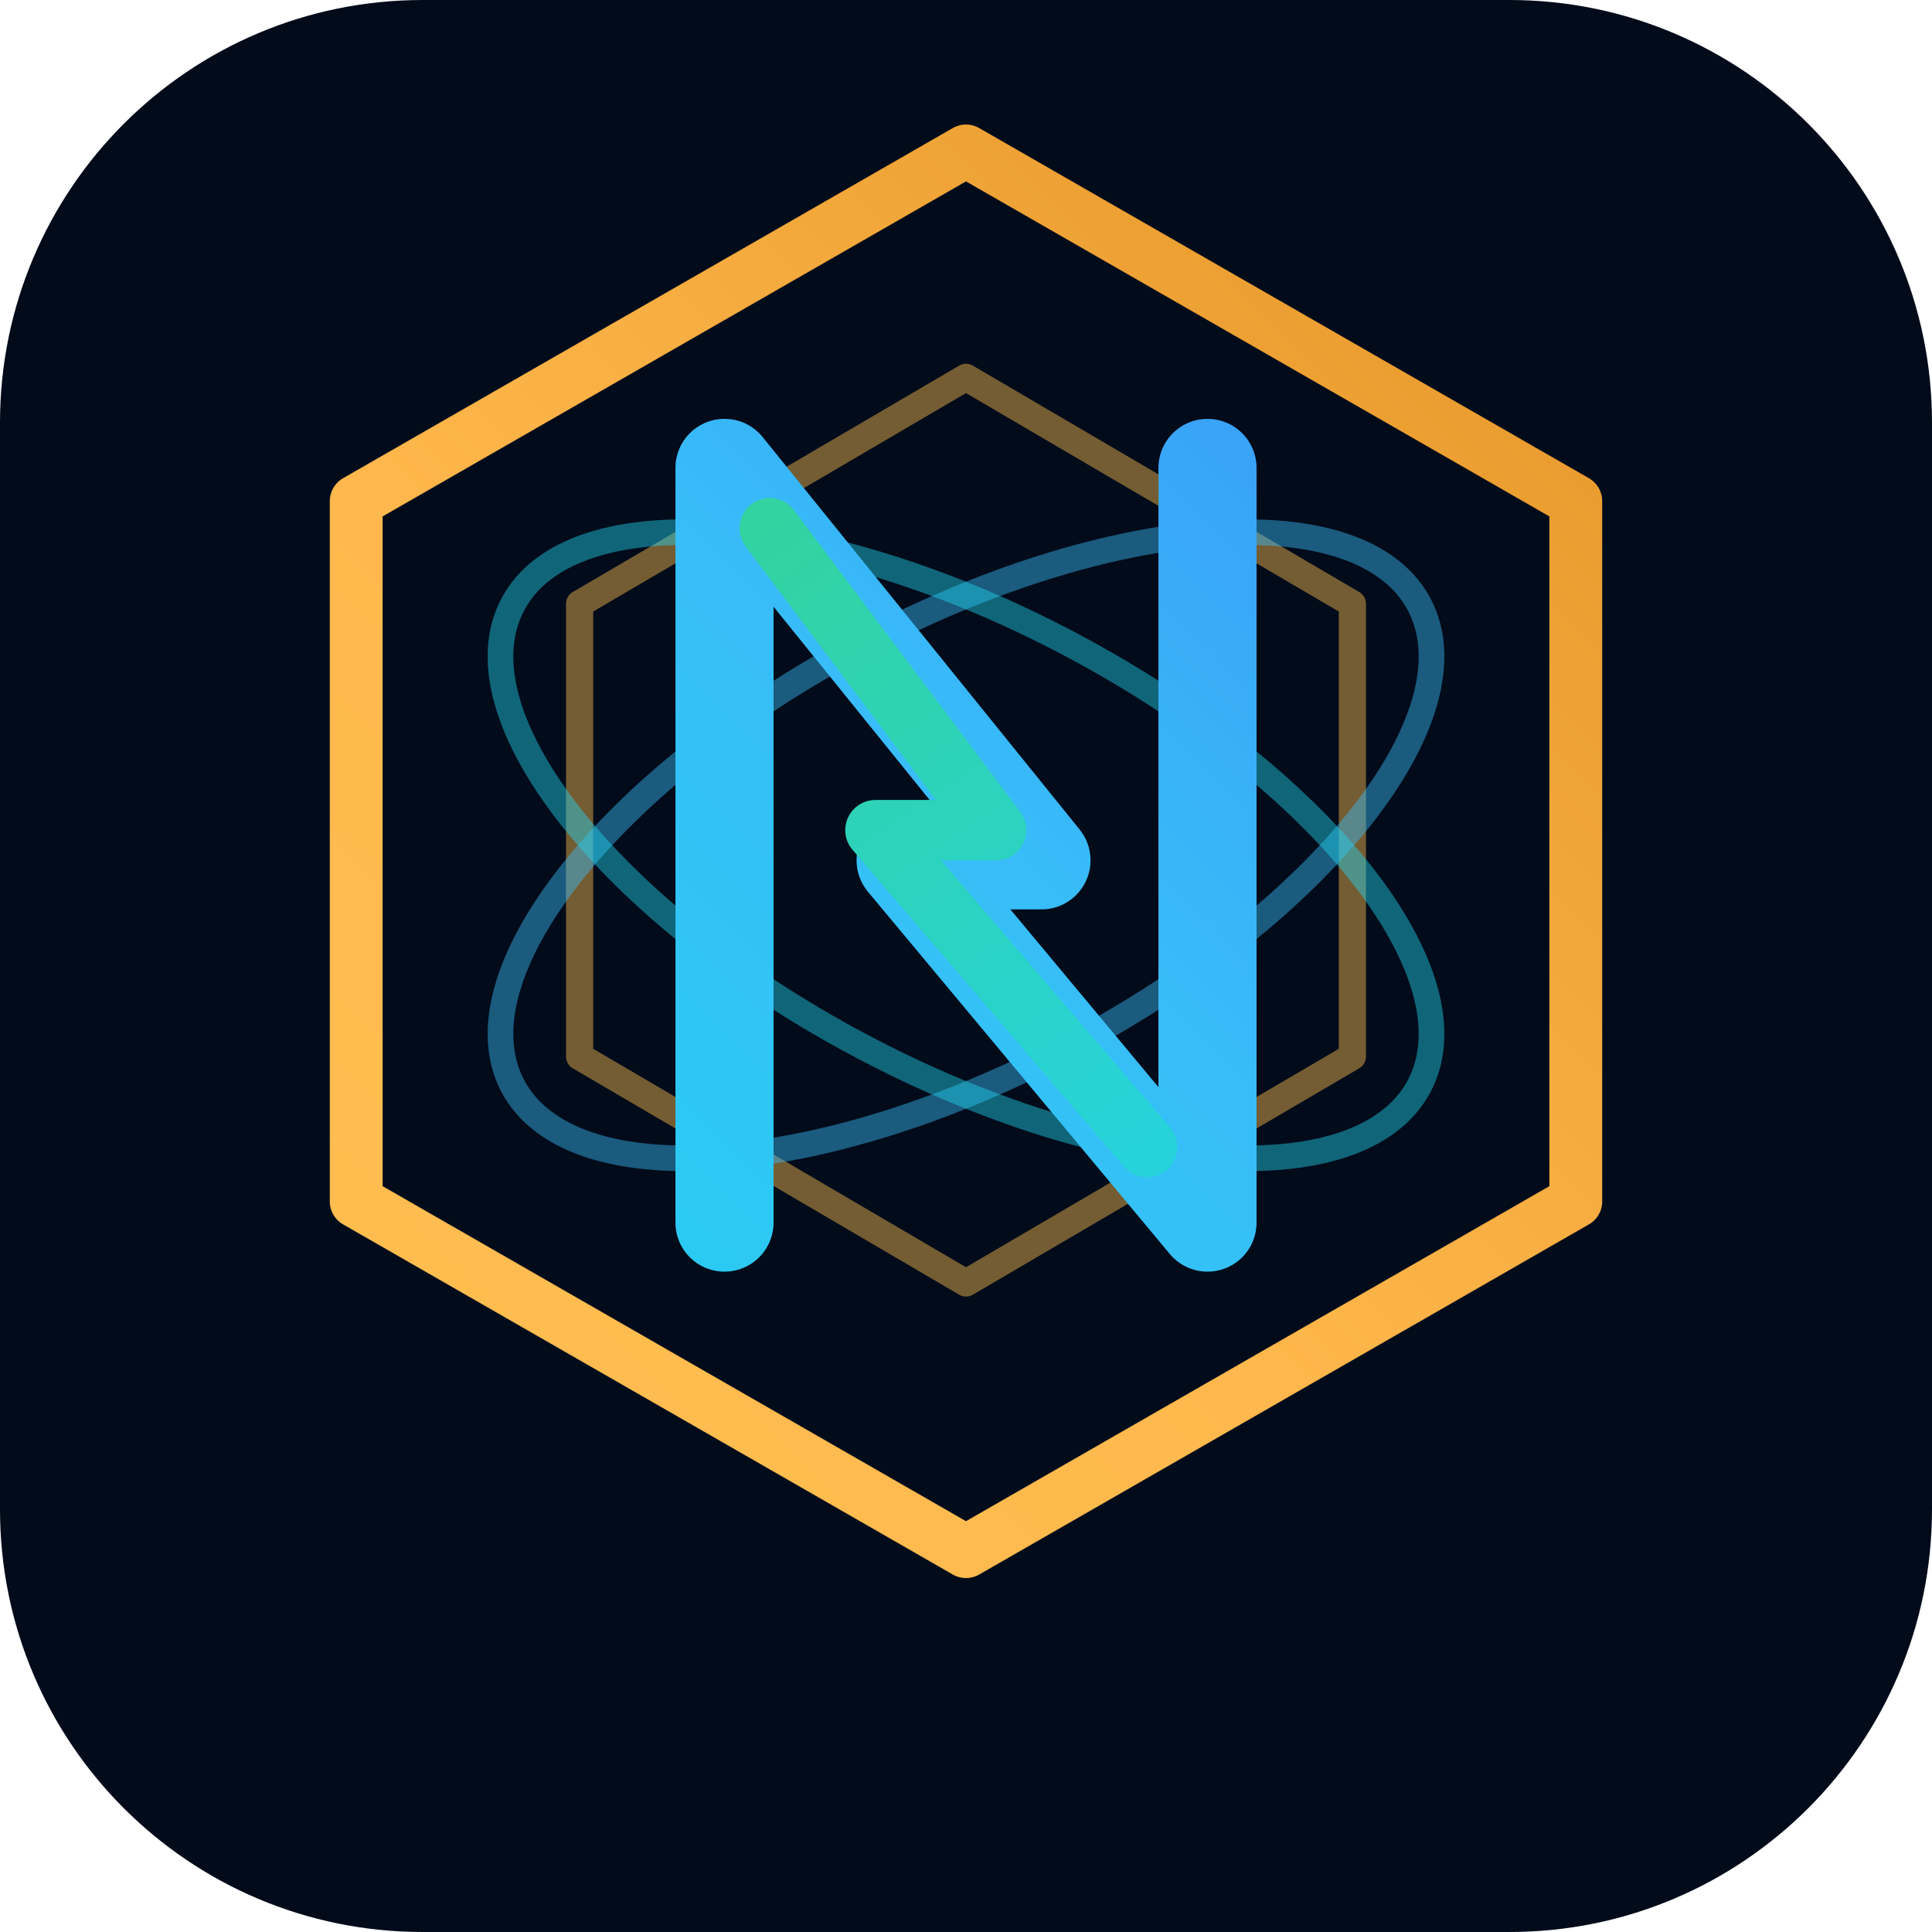
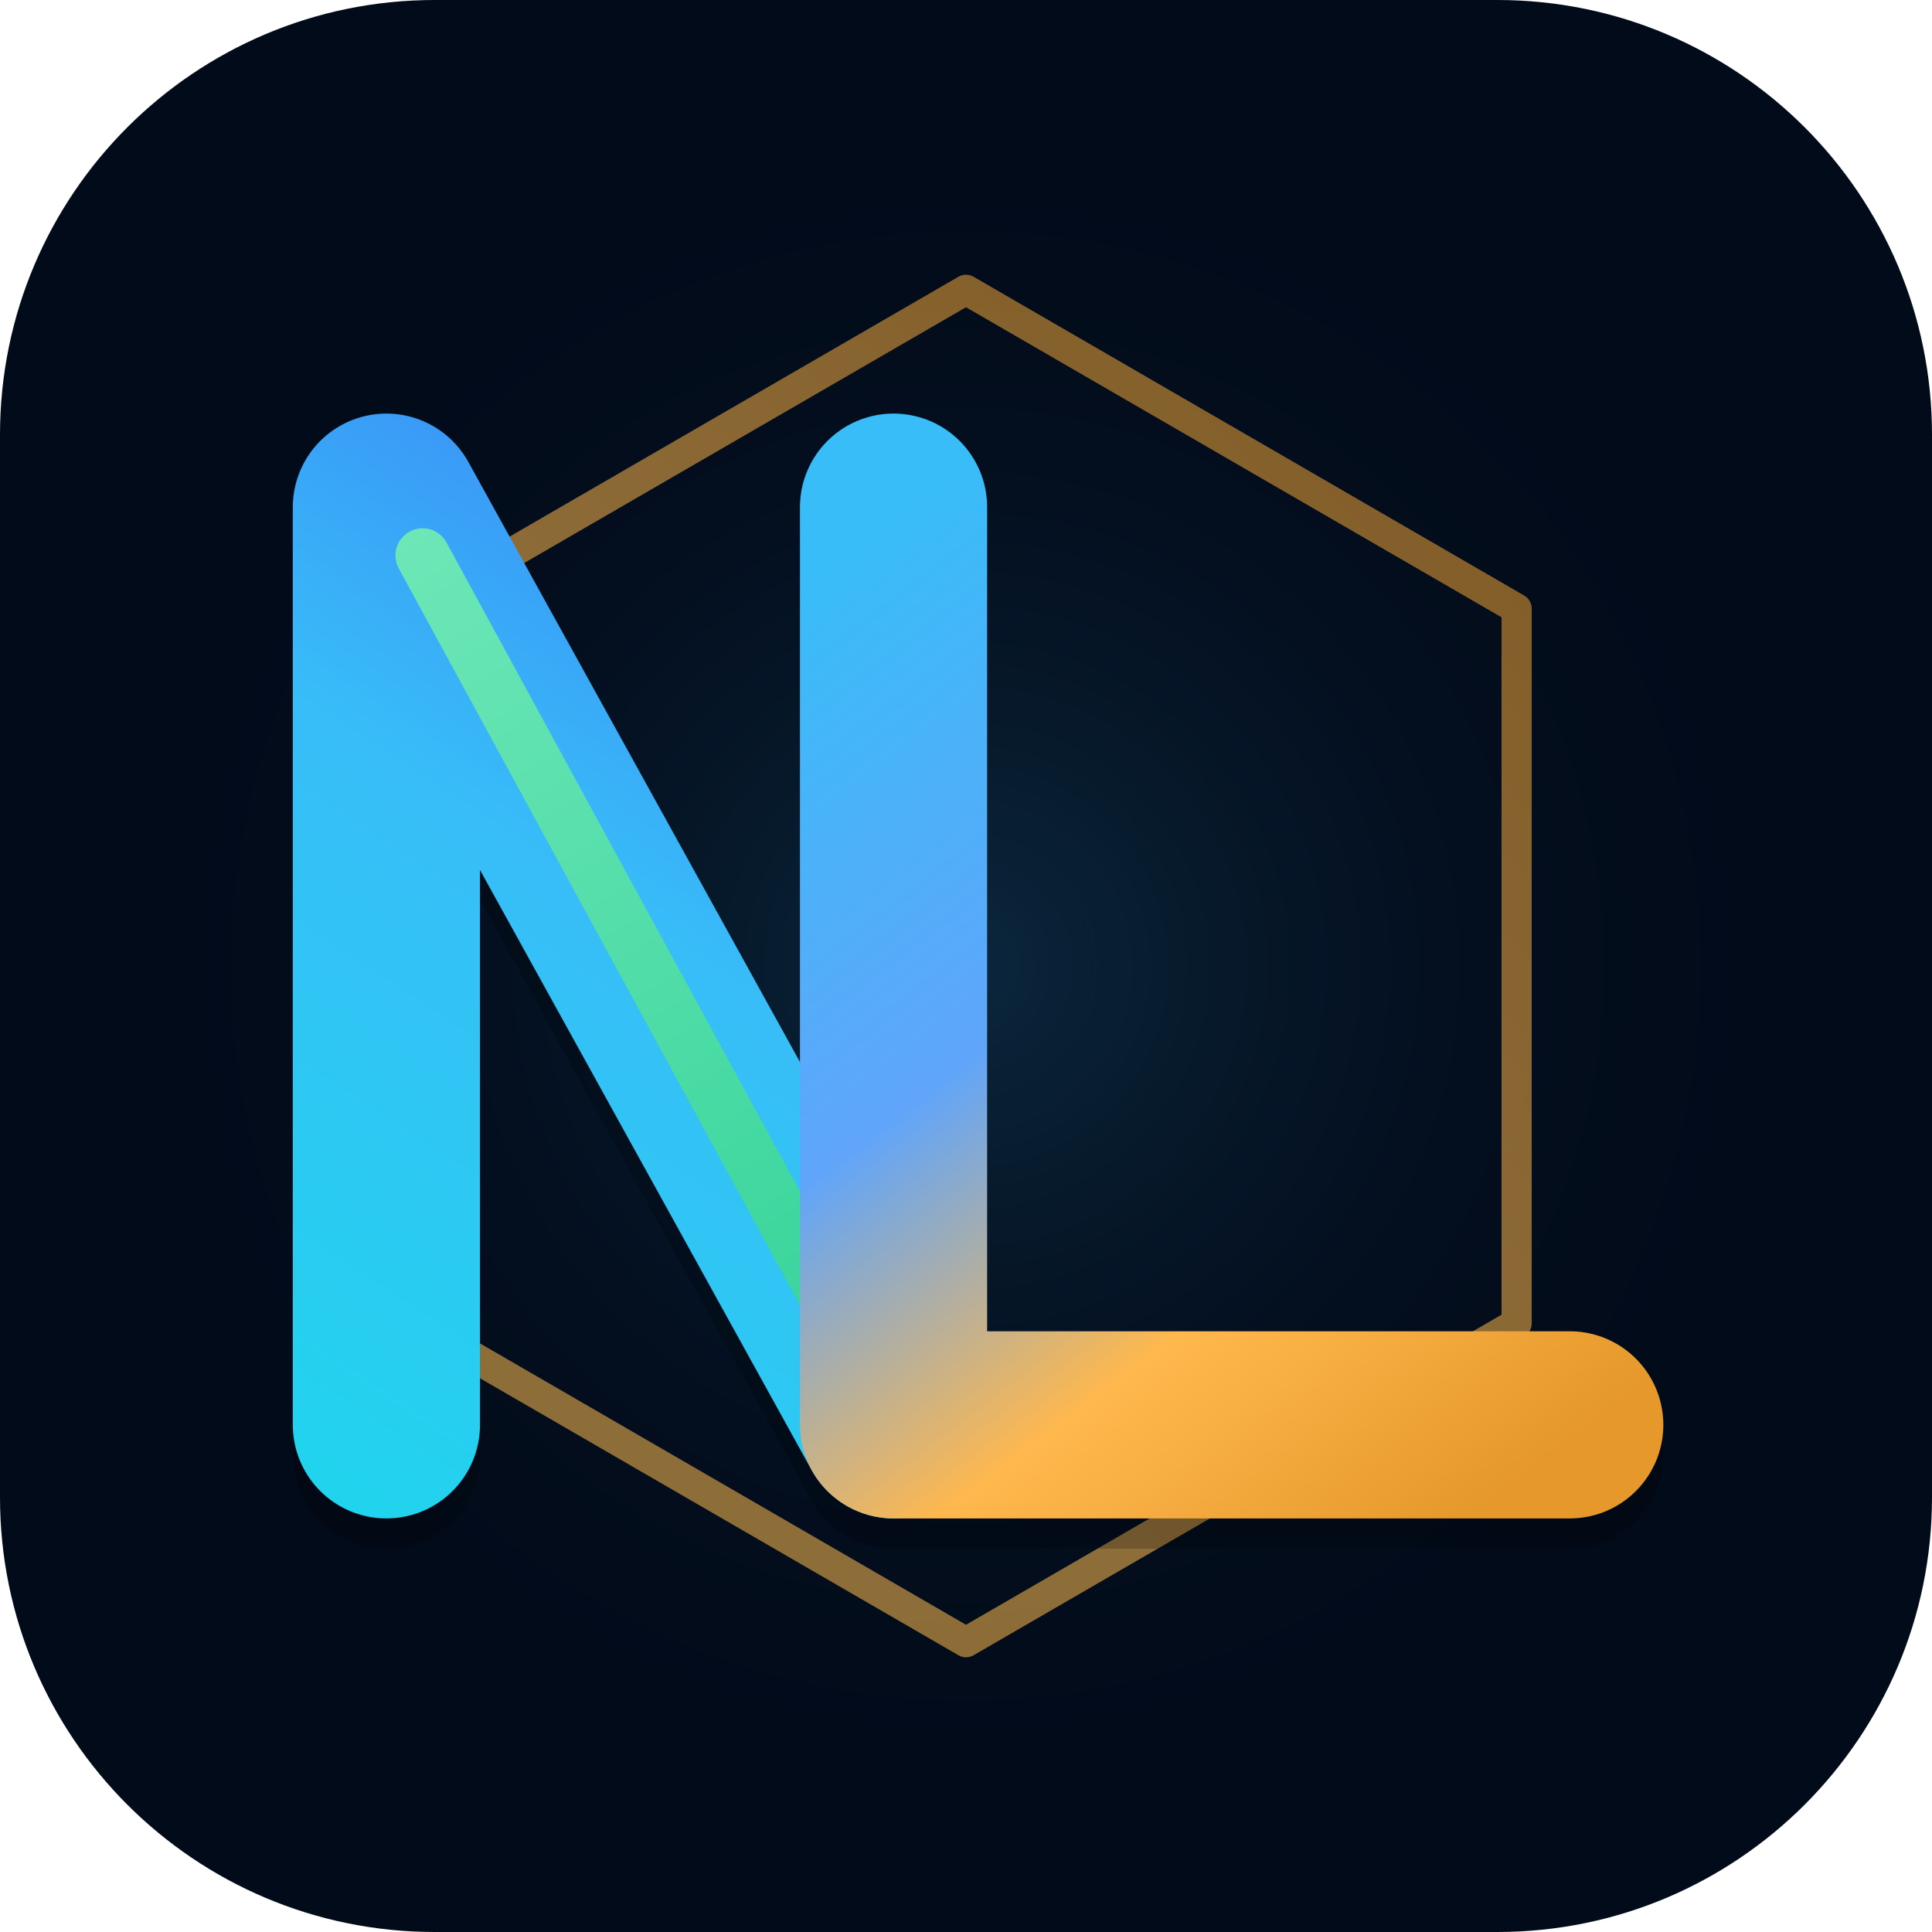
- <svg xmlns="http://www.w3.org/2000/svg" viewBox="0 0 64 64" fill="none">
-   <rect width="64" height="64" rx="14" fill="#020b1a" />
+ <svg xmlns="http://www.w3.org/2000/svg" viewBox="0 0 80 80" fill="none">
  <defs>
-     <linearGradient id="fav-unisq" x1="10" y1="54" x2="54" y2="10" gradientUnits="userSpaceOnUse">
-       <stop stop-color="#ffc052" />
-       <stop offset="0.45" stop-color="#ffb84d" />
+     <linearGradient id="n-grad" x1="12" y1="60" x2="38" y2="20" gradientUnits="userSpaceOnUse">
+       <stop stop-color="#22d3ee" />
+       <stop offset="0.55" stop-color="#38bdf8" />
+       <stop offset="1" stop-color="#3b82f6" />
+     </linearGradient>
+     <linearGradient id="l-grad" x1="37" y1="21" x2="66" y2="59" gradientUnits="userSpaceOnUse">
+       <stop stop-color="#38bdf8" />
+       <stop offset="0.42" stop-color="#60a5fa" />
+       <stop offset="0.72" stop-color="#ffb84d" />
      <stop offset="1" stop-color="#e6982a" />
    </linearGradient>
-     <linearGradient id="fav-grad" x1="10" y1="54" x2="54" y2="10" gradientUnits="userSpaceOnUse">
-       <stop stop-color="#22d3ee" />
-       <stop offset="0.45" stop-color="#38bdf8" />
-       <stop offset="1" stop-color="#3b82f6" />
+     <linearGradient id="accent" x1="16" y1="22" x2="37" y2="58" gradientUnits="userSpaceOnUse">
+       <stop stop-color="#6ee7b7" />
+       <stop offset="1" stop-color="#34d399" />
    </linearGradient>
-     <linearGradient id="fav-accent" x1="24" y1="18" x2="44" y2="48" gradientUnits="userSpaceOnUse">
-       <stop stop-color="#34d399" />
-       <stop offset="1" stop-color="#22d3ee" />
+     <linearGradient id="gold" x1="14" y1="68" x2="66" y2="12" gradientUnits="userSpaceOnUse">
+       <stop stop-color="#ffc052" />
+       <stop offset="0.5" stop-color="#ffb84d" />
+       <stop offset="1" stop-color="#e6982a" />
    </linearGradient>
+     <radialGradient id="glow" cx="40" cy="40" r="34" gradientUnits="userSpaceOnUse">
+       <stop stop-color="#38bdf8" stop-opacity="0.16" />
+       <stop offset="1" stop-color="#020b1a" stop-opacity="0" />
+     </radialGradient>
  </defs>
-   <path d="M32 5 52.2 16.6v23.2L32 51.4 11.8 39.8V16.6L32 5Z" stroke="url(#fav-unisq)" stroke-width="1.75" stroke-linejoin="round" />
-   <path d="M32 12.5 44.8 20v15L32 42.5 19.2 35V20L32 12.5Z" stroke="#ffc052" stroke-width="0.9" stroke-linejoin="round" opacity="0.45" />
-   <g transform="translate(0 -2)">
-     <ellipse cx="32" cy="30" rx="17" ry="7.5" stroke="#38bdf8" stroke-width="0.85" opacity="0.45" transform="rotate(-28 32 30)" />
-     <ellipse cx="32" cy="30" rx="17" ry="7.5" stroke="#22d3ee" stroke-width="0.85" opacity="0.45" transform="rotate(28 32 30)" />
+   <rect width="80" height="80" rx="18" fill="#020b1a" />
+   <circle cx="40" cy="40" r="34" fill="url(#glow)" />
+   <path d="M40 12 62.8 25.2v29.6L40 68 17.2 54.8v-29.6L40 12Z" stroke="url(#gold)" stroke-width="1.25" stroke-linejoin="round" opacity="0.55" />
+   <g opacity="0.2" stroke="#000" stroke-width="7.75" stroke-linecap="round" stroke-linejoin="round" transform="translate(0 1.25)">
+     <path d="M16 59V21M16 21 37 59" />
+     <path d="M37 21V59H65" />
  </g>
-   <g transform="translate(3.5 -6)">
-     <path d="M20.5 46.5V21.5M20.5 21.5 31 34.5 26.5 34.5 36.5 46.5M36.5 46.5V21.5" stroke="url(#fav-grad)" stroke-width="3.25" stroke-linecap="round" stroke-linejoin="round" />
-     <path d="M22 23.5 29.5 33.5 25.5 33.5 34.5 44" stroke="url(#fav-accent)" stroke-width="2" stroke-linecap="round" stroke-linejoin="round" />
-   </g>
+   <path d="M16 59V21M16 21 37 59" stroke="url(#n-grad)" stroke-width="7.75" stroke-linecap="round" stroke-linejoin="round" />
+   <path d="M17.5 23 35.2 55.5" stroke="url(#accent)" stroke-width="2.25" stroke-linecap="round" />
+   <path d="M37 21V59H65" stroke="url(#l-grad)" stroke-width="7.75" stroke-linecap="round" stroke-linejoin="round" />
</svg>
